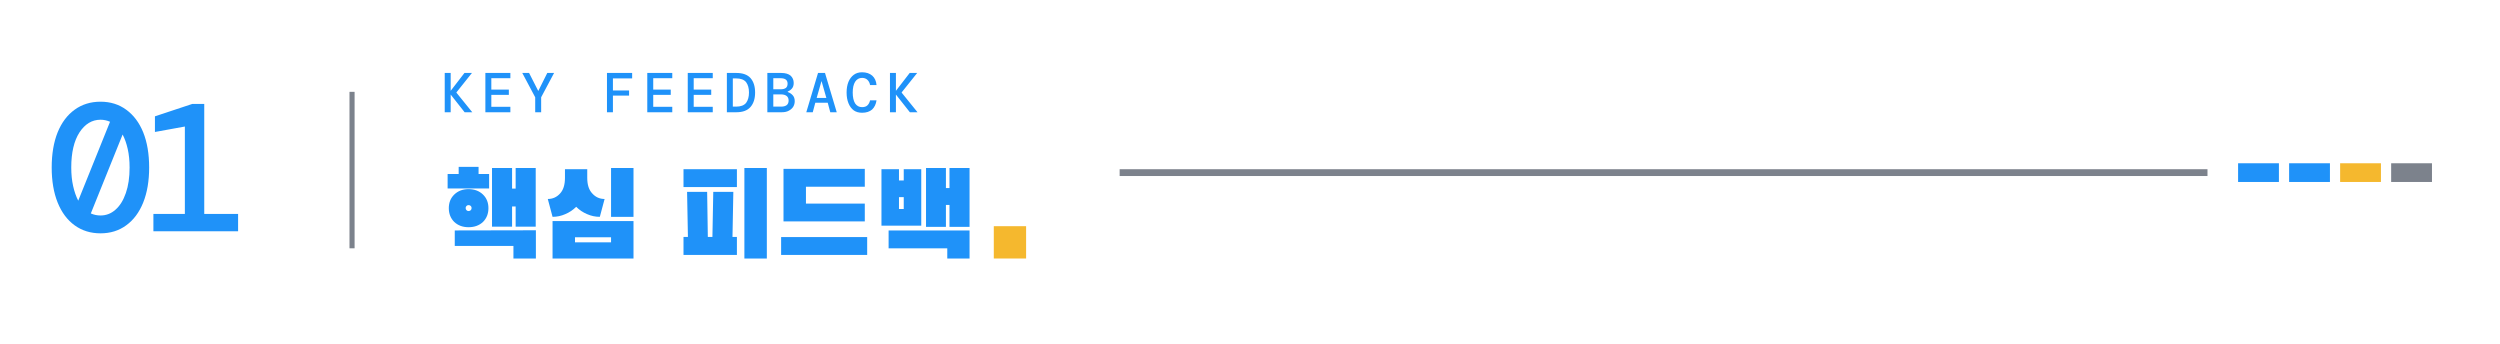
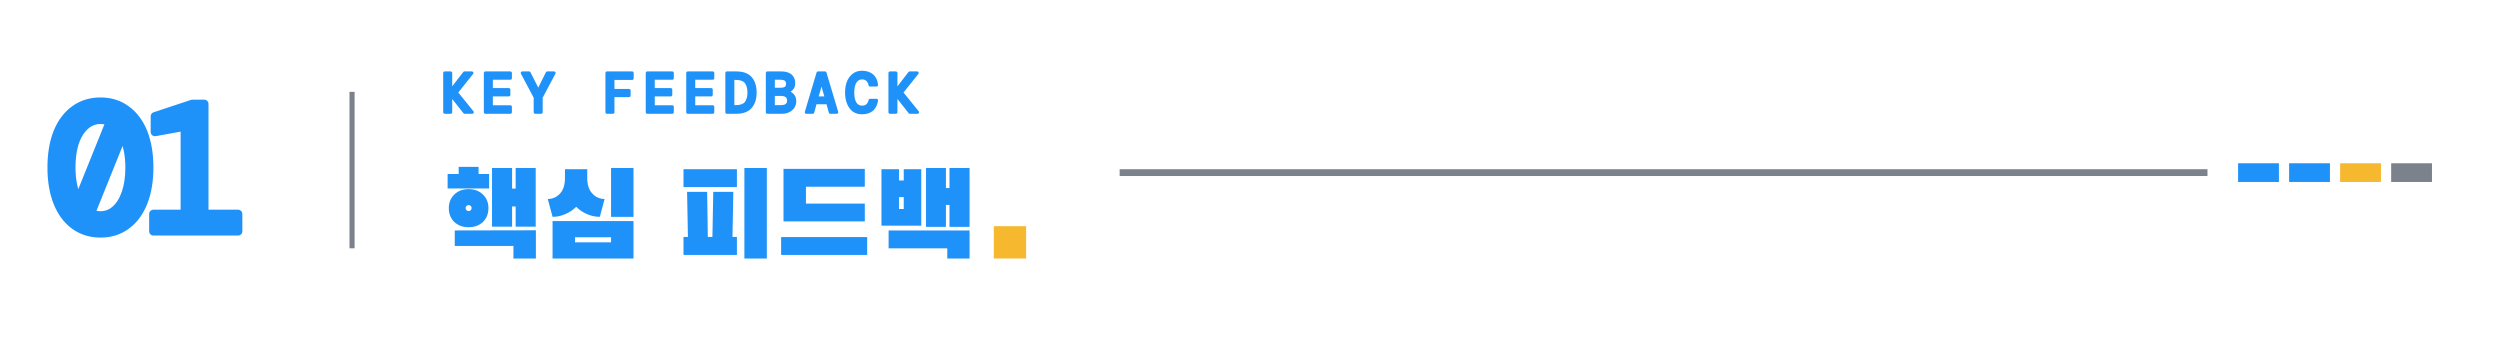
<svg xmlns="http://www.w3.org/2000/svg" width="1470" height="202" viewBox="0 0 1470 202">
-   <path d="M59.1 137.2Q50.4 137.2 43.9 132.5Q37.4 127.8 33.9 119.1Q30.4 110.4 30.4 98.5Q30.4 86.5 33.9 77.8Q37.4 69.2 43.9 64.5Q50.4 59.8 59.1 59.8Q67.8 59.8 74.2 64.5Q80.7 69.2 84.2 77.8Q87.7 86.5 87.7 98.5Q87.7 110.4 84.2 119.1Q80.7 127.8 74.2 132.5Q67.8 137.2 59.1 137.2ZM41.9 98.5Q41.9 104.5 43.0 109.4Q44.1 114.3 46.0 118.0L64.7 71.6Q62.0 70.4 59.1 70.4Q51.6 70.4 46.7 77.9Q41.9 85.4 41.9 98.5ZM59.1 126.7Q64.1 126.7 67.9 123.3Q71.8 119.9 74.0 113.5Q76.2 107.2 76.2 98.5Q76.2 92.5 75.1 87.6Q74.0 82.7 72.1 79.1L53.4 125.5Q56.1 126.7 59.1 126.7ZM90.2 136.0V125.8H108.7V74.4L91.1 77.6V68.4L113.1 61.1H120.1V125.8H140.0V136.0Z" fill="#1F92F9" />
+   <path d="M59.1 137.2Q50.4 137.2 43.9 132.5Q37.4 127.8 33.9 119.1Q30.4 110.4 30.4 98.5Q30.4 86.5 33.9 77.8Q37.4 69.2 43.9 64.5Q50.4 59.8 59.1 59.8Q67.8 59.8 74.2 64.5Q80.7 69.2 84.2 77.8Q87.7 86.5 87.7 98.5Q87.7 110.4 84.2 119.1Q80.7 127.8 74.2 132.5Q67.8 137.2 59.1 137.2ZM41.9 98.5Q41.9 104.5 43.0 109.4Q44.1 114.3 46.0 118.0L64.7 71.6Q62.0 70.4 59.1 70.4Q51.6 70.4 46.7 77.9Q41.9 85.4 41.9 98.5ZM59.1 126.7Q64.1 126.7 67.9 123.3Q71.8 119.9 74.0 113.5Q76.2 107.2 76.2 98.5Q76.2 92.5 75.1 87.6Q74.0 82.7 72.1 79.1L53.4 125.5Q56.1 126.7 59.1 126.7ZM90.2 136.0V125.8H108.7V74.4L91.1 77.6V68.4L113.1 61.1H120.1V125.8H140.0V136.0Z" fill="#1F92F9" stroke="#1F92F9" stroke-width="5" stroke-linejoin="round" />
  <path d="M207 54V146" stroke="#7C828C" stroke-width="3" />
-   <path d="M261.5 66.0V42.9H265.0V53.4L273.1 42.9H277.5L268.4 54.3V54.5L277.7 66.0H273.2L265.0 55.6V66.0ZM285.4 66.0V42.9H300.1V46.0H288.9V52.7H299.2V55.8H288.9V62.8H300.1V66.0ZM314.7 66.0V57.2L307.1 42.9H311.1L316.5 53.5L321.8 42.9H325.8L318.2 57.2V66.0ZM356.9 66.0V42.9H371.7V46.1H360.4V53.2H369.9V56.2H360.4V66.0ZM380.6 66.0V42.9H395.3V46.0H384.1V52.7H394.4V55.8H384.1V62.8H395.3V66.0ZM404.4 66.0V42.9H419.1V46.0H407.9V52.7H418.2V55.8H407.9V62.8H419.1V66.0ZM427.4 66.0V42.9H433.0Q438.6 42.9 441.3 45.9Q444.0 49.0 444.0 54.4Q444.0 59.8 441.3 62.9Q438.6 66.0 433.0 66.0ZM430.9 62.7H432.8Q436.9 62.7 438.7 60.5Q440.4 58.2 440.4 54.4Q440.4 50.6 438.7 48.3Q436.9 46.1 432.8 46.1H430.9ZM451.2 66.0V42.9H459.4Q463.0 42.9 464.9 44.5Q466.7 46.2 466.7 48.8Q466.7 50.8 465.7 52.0Q464.6 53.3 463.2 53.8V54.1Q464.9 54.7 466.1 56.0Q467.3 57.3 467.3 59.5Q467.3 61.3 466.4 62.8Q465.5 64.2 463.8 65.1Q462.2 66.0 459.7 66.0ZM454.7 52.5H459.0Q461.0 52.5 462.1 51.7Q463.1 50.9 463.1 49.2Q463.1 46.0 459.0 46.0H454.7ZM454.7 62.7H459.3Q461.4 62.7 462.6 61.8Q463.7 60.9 463.7 59.1Q463.7 57.3 462.5 56.4Q461.3 55.5 459.2 55.5H454.7ZM474.1 66.0 481.0 42.9H485.1L492.0 66.0H488.2L486.7 60.4H479.4L477.9 66.0ZM483.0 47.8 480.2 57.6H485.9L483.1 47.8ZM506.9 66.3Q504.0 66.3 502.0 64.9Q500.0 63.4 498.9 60.7Q497.8 58.0 497.8 54.4Q497.8 50.8 498.9 48.1Q500.0 45.5 502.0 44.0Q504.0 42.5 506.9 42.5Q510.6 42.5 512.9 44.5Q515.1 46.5 515.4 50.0H511.6Q511.3 48.2 510.1 47.0Q508.9 45.8 506.9 45.8Q504.3 45.8 502.8 48.1Q501.4 50.4 501.4 54.4Q501.4 58.5 502.8 60.8Q504.3 63.0 506.9 63.0Q509.0 63.0 510.1 61.9Q511.2 60.8 511.6 59.0H515.4Q514.9 62.4 512.8 64.4Q510.6 66.3 506.9 66.3ZM523.3 66.0V42.9H526.8V53.4L534.9 42.9H539.3L530.2 54.3V54.5L539.5 66.0H535.0L526.8 55.6V66.0Z" fill="#1F92F9" />
+   <path d="M261.5 66.0V42.9H265.0V53.4L273.1 42.9H277.5L268.4 54.3V54.5L277.7 66.0H273.2L265.0 55.6V66.0ZM285.4 66.0V42.9H300.1V46.0H288.9V52.7H299.2V55.8H288.9V62.8H300.1V66.0ZM314.7 66.0V57.2L307.1 42.9H311.1L316.5 53.5L321.8 42.9H325.8L318.2 57.2V66.0ZM356.9 66.0V42.9H371.7V46.1H360.4V53.2H369.9V56.2H360.4V66.0ZM380.6 66.0V42.9H395.3V46.0H384.1V52.7H394.4V55.8H384.1V62.8H395.3V66.0ZM404.4 66.0V42.9H419.1V46.0H407.9V52.7H418.2V55.8H407.9V62.8H419.1V66.0ZM427.4 66.0V42.9H433.0Q438.6 42.9 441.3 45.9Q444.0 49.0 444.0 54.4Q444.0 59.8 441.3 62.9Q438.6 66.0 433.0 66.0ZM430.9 62.7H432.8Q436.9 62.7 438.7 60.5Q440.4 58.2 440.4 54.4Q440.4 50.6 438.7 48.3Q436.9 46.1 432.8 46.1H430.9ZM451.2 66.0V42.9H459.4Q463.0 42.9 464.9 44.5Q466.7 46.2 466.7 48.8Q466.7 50.8 465.7 52.0Q464.6 53.3 463.2 53.8V54.1Q464.9 54.7 466.1 56.0Q467.3 57.3 467.3 59.5Q467.3 61.3 466.4 62.8Q465.5 64.2 463.8 65.1Q462.2 66.0 459.7 66.0ZM454.7 52.5H459.0Q461.0 52.5 462.1 51.7Q463.1 50.9 463.1 49.2Q463.1 46.0 459.0 46.0H454.7ZM454.7 62.7H459.3Q461.4 62.7 462.6 61.8Q463.7 60.9 463.7 59.1Q463.7 57.3 462.5 56.4Q461.3 55.5 459.2 55.5H454.7ZM474.1 66.0 481.0 42.9H485.1L492.0 66.0H488.2L486.7 60.4H479.4L477.9 66.0ZM483.0 47.8 480.2 57.6H485.9L483.1 47.8ZM506.9 66.3Q504.0 66.3 502.0 64.9Q500.0 63.4 498.9 60.7Q497.8 58.0 497.8 54.4Q497.8 50.8 498.9 48.1Q500.0 45.5 502.0 44.0Q504.0 42.5 506.9 42.5Q510.6 42.5 512.9 44.5Q515.1 46.5 515.4 50.0H511.6Q511.3 48.2 510.1 47.0Q508.9 45.8 506.9 45.8Q504.3 45.8 502.8 48.1Q501.4 50.4 501.4 54.4Q501.4 58.5 502.8 60.8Q504.3 63.0 506.9 63.0Q509.0 63.0 510.1 61.9Q511.2 60.8 511.6 59.0H515.4Q514.9 62.4 512.8 64.4Q510.6 66.3 506.9 66.3ZM523.3 66.0V42.9H526.8V53.4L534.9 42.9H539.3L530.2 54.3V54.5L539.5 66.0H535.0L526.8 55.6V66.0Z" fill="#1F92F9" stroke="#1F92F9" stroke-width="1.8" stroke-linejoin="round" />
  <path d="M287.6 102.3V110.8H263.2V102.3H269.7V98.1H281.4V102.3ZM301.1 121.4V133.3H289.3V98.8H301.1V110.9H303.2V98.8H315.0V133.3H303.2V121.4ZM287.2 122.4Q287.2 127.3 284.0 130.5Q280.7 133.6 275.5 133.6Q270.4 133.6 267.1 130.5Q263.9 127.3 263.9 122.4Q263.9 117.5 267.1 114.4Q270.4 111.2 275.5 111.2Q280.7 111.2 284.0 114.4Q287.2 117.5 287.2 122.4ZM273.8 122.3Q273.8 123.1 274.3 123.6Q274.8 124.1 275.5 124.1Q276.3 124.1 276.8 123.6Q277.3 123.1 277.3 122.3Q277.3 121.6 276.8 121.1Q276.3 120.6 275.5 120.6Q274.8 120.6 274.3 121.1Q273.8 121.6 273.8 122.3ZM267.4 135.5 315.1 135.4V152.0H301.9V144.6H267.4ZM359.3 98.8H372.5V127.5H359.3ZM338.8 121.6Q336.0 124.4 332.4 125.9Q328.8 127.5 324.9 127.5L322.1 117.0Q326.4 117.0 329.3 113.8Q332.2 110.7 332.2 104.6V99.5H345.3V104.6Q345.3 110.7 348.3 113.8Q351.2 117.0 355.5 117.0L352.7 127.5Q348.8 127.5 345.2 125.9Q341.6 124.4 338.8 121.6ZM324.9 152.0V130.0H372.5V152.0ZM338.1 139.5V142.5H359.3V139.5ZM437.7 98.8H450.9V152.0H437.7ZM401.9 110.0V99.5H433.3V110.0ZM431.2 112.8 430.7 139.3H433.3V149.9H401.9V139.3H404.5L404.0 112.8H415.8L416.2 139.3H418.9L419.4 112.8ZM473.9 119.7V109.8H508.5V99.3H460.7V130.2H508.5V119.7ZM459.3 139.4V149.9H509.9V139.4ZM570.1 98.8H558.3V110.6H556.2V98.8H544.5V133.4H556.2V120.5H558.3V133.4H570.1ZM541.7 132.7V99.5H531.4V106.1H528.6V99.5H518.3V132.7ZM531.4 115.9V122.9H528.6V115.9ZM570.1 152.0V135.5H522.5V146.0H557.0V152.0Z" fill="#1F92F9" />
  <rect x="584.35" y="133" width="19" height="19" fill="#F5B82E" />
  <path d="M658.35 101.5H1298" stroke="#7C828C" stroke-width="4" />
  <rect x="1316" y="96" width="24" height="11" fill="#1F92F9" />
  <rect x="1346" y="96" width="24" height="11" fill="#1F92F9" />
  <rect x="1376" y="96" width="24" height="11" fill="#F5B82E" />
  <rect x="1406" y="96" width="24" height="11" fill="#7C828C" />
</svg>
